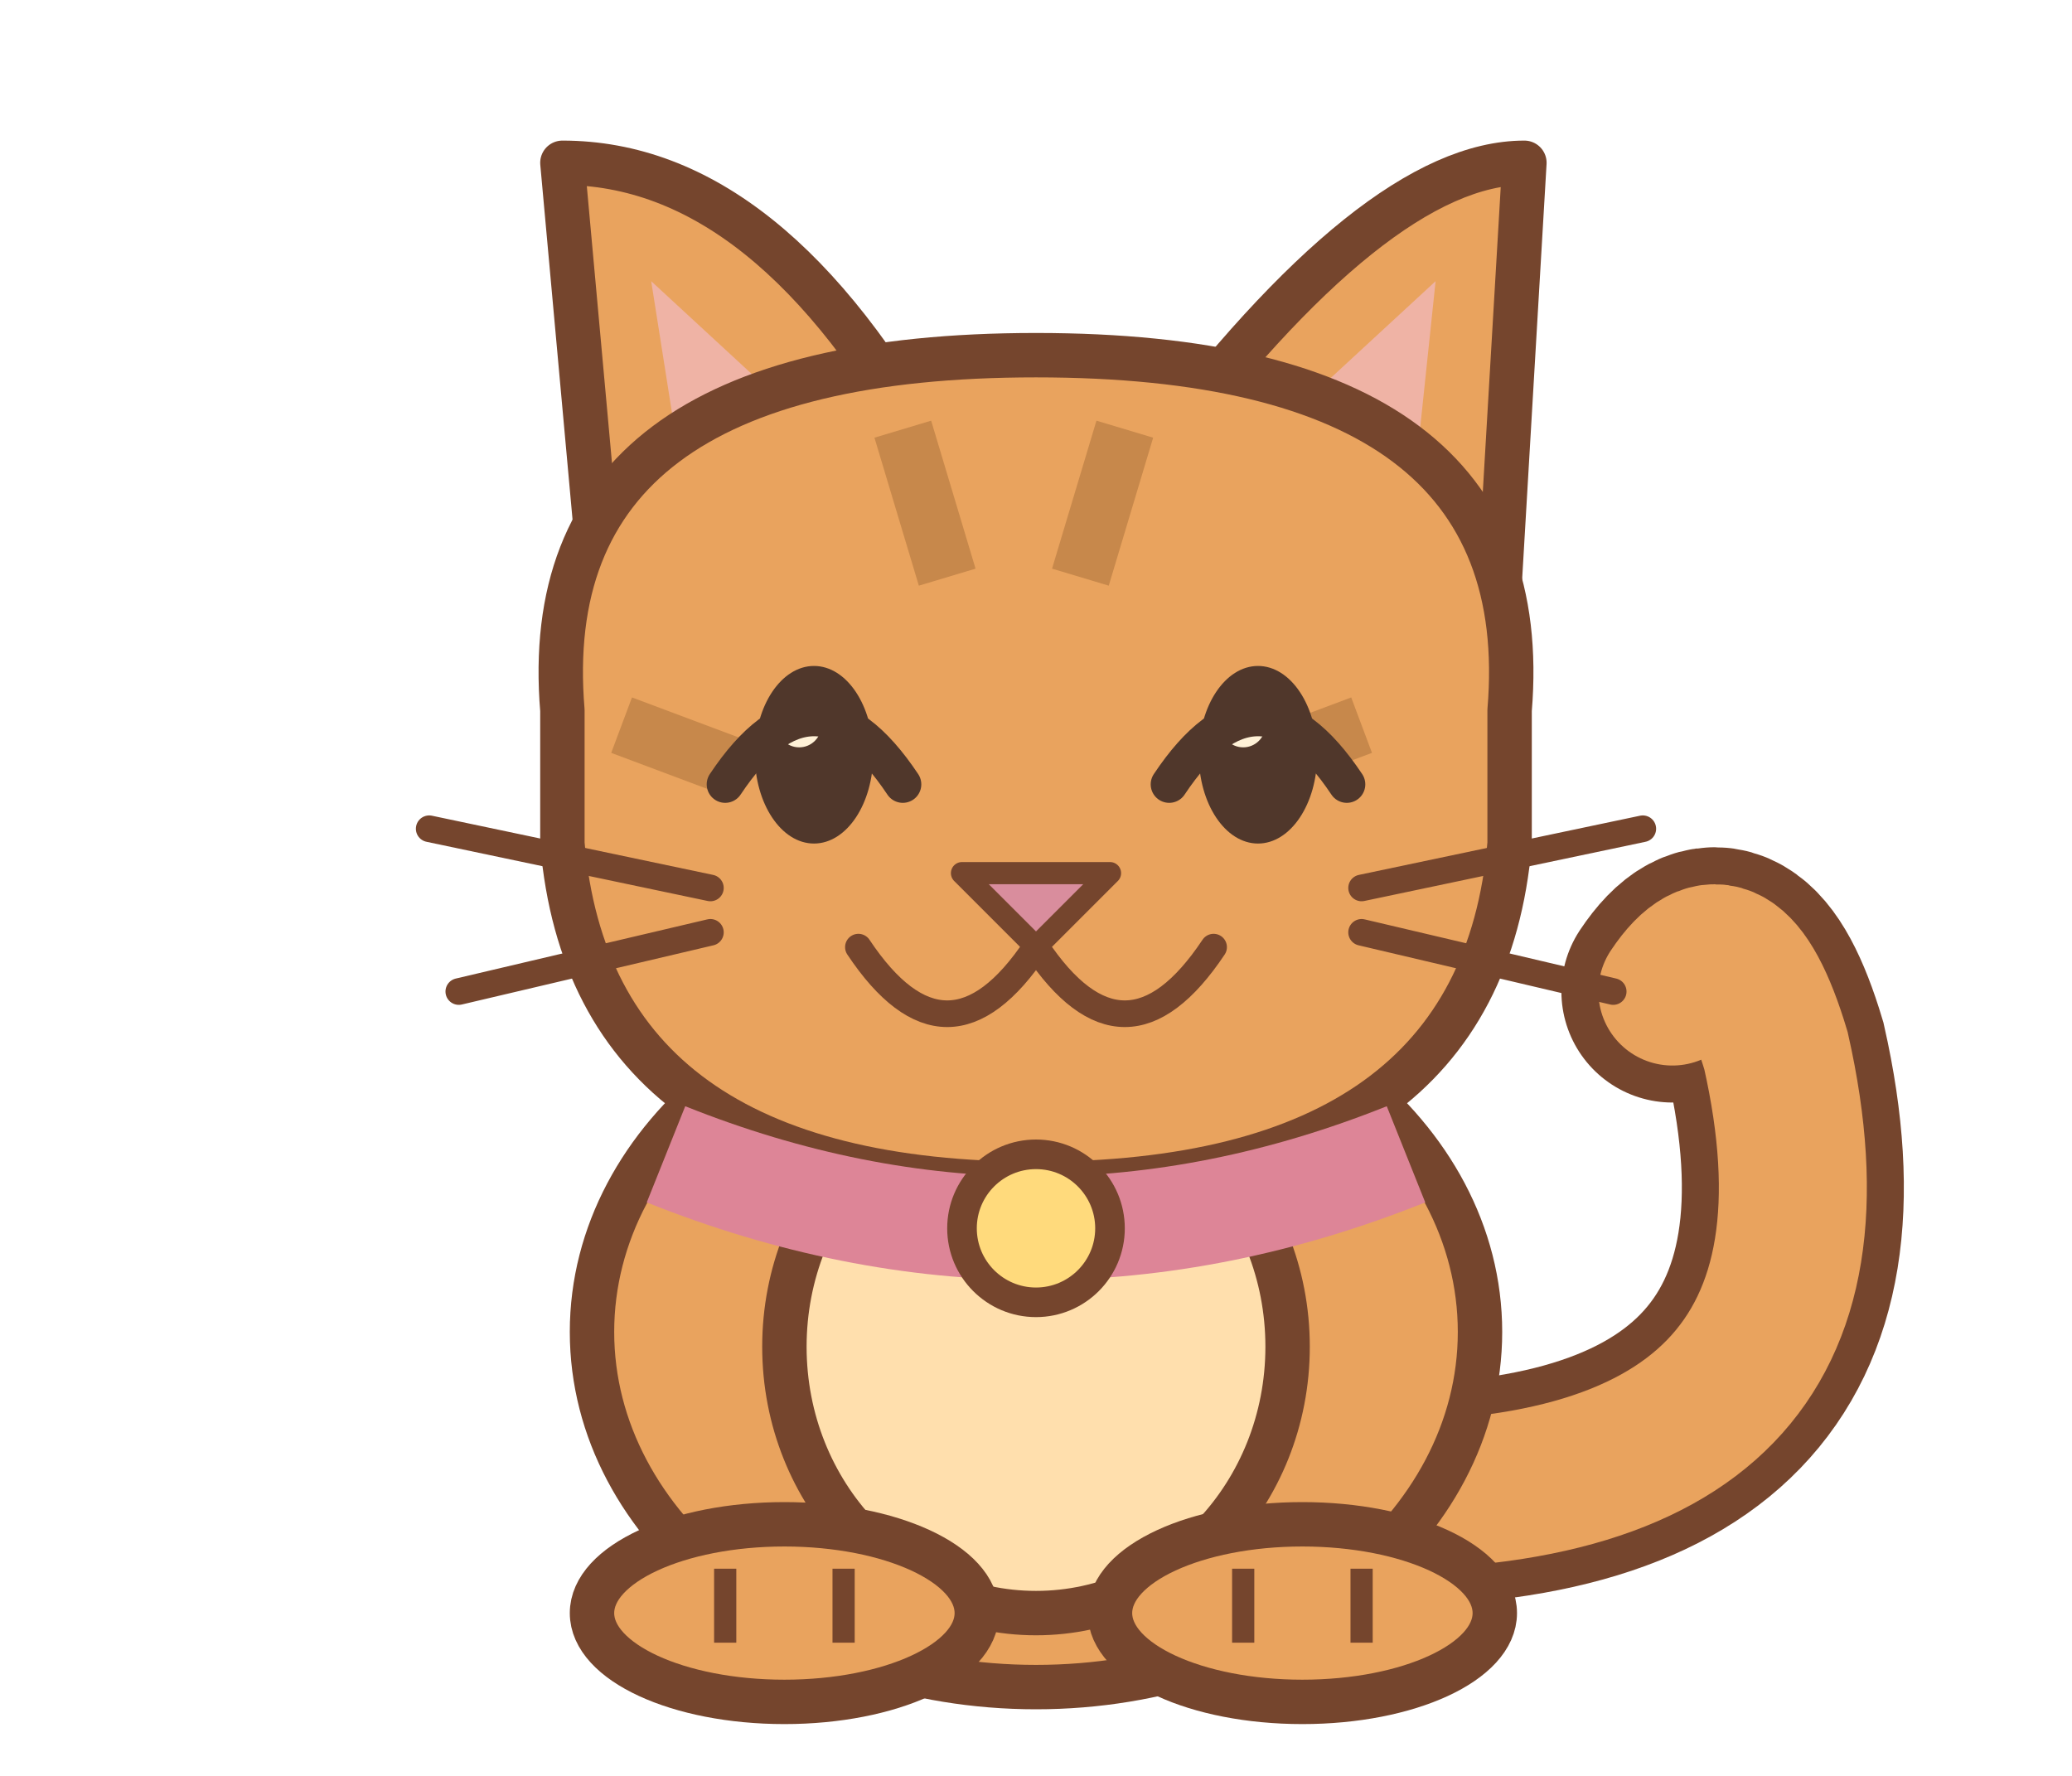
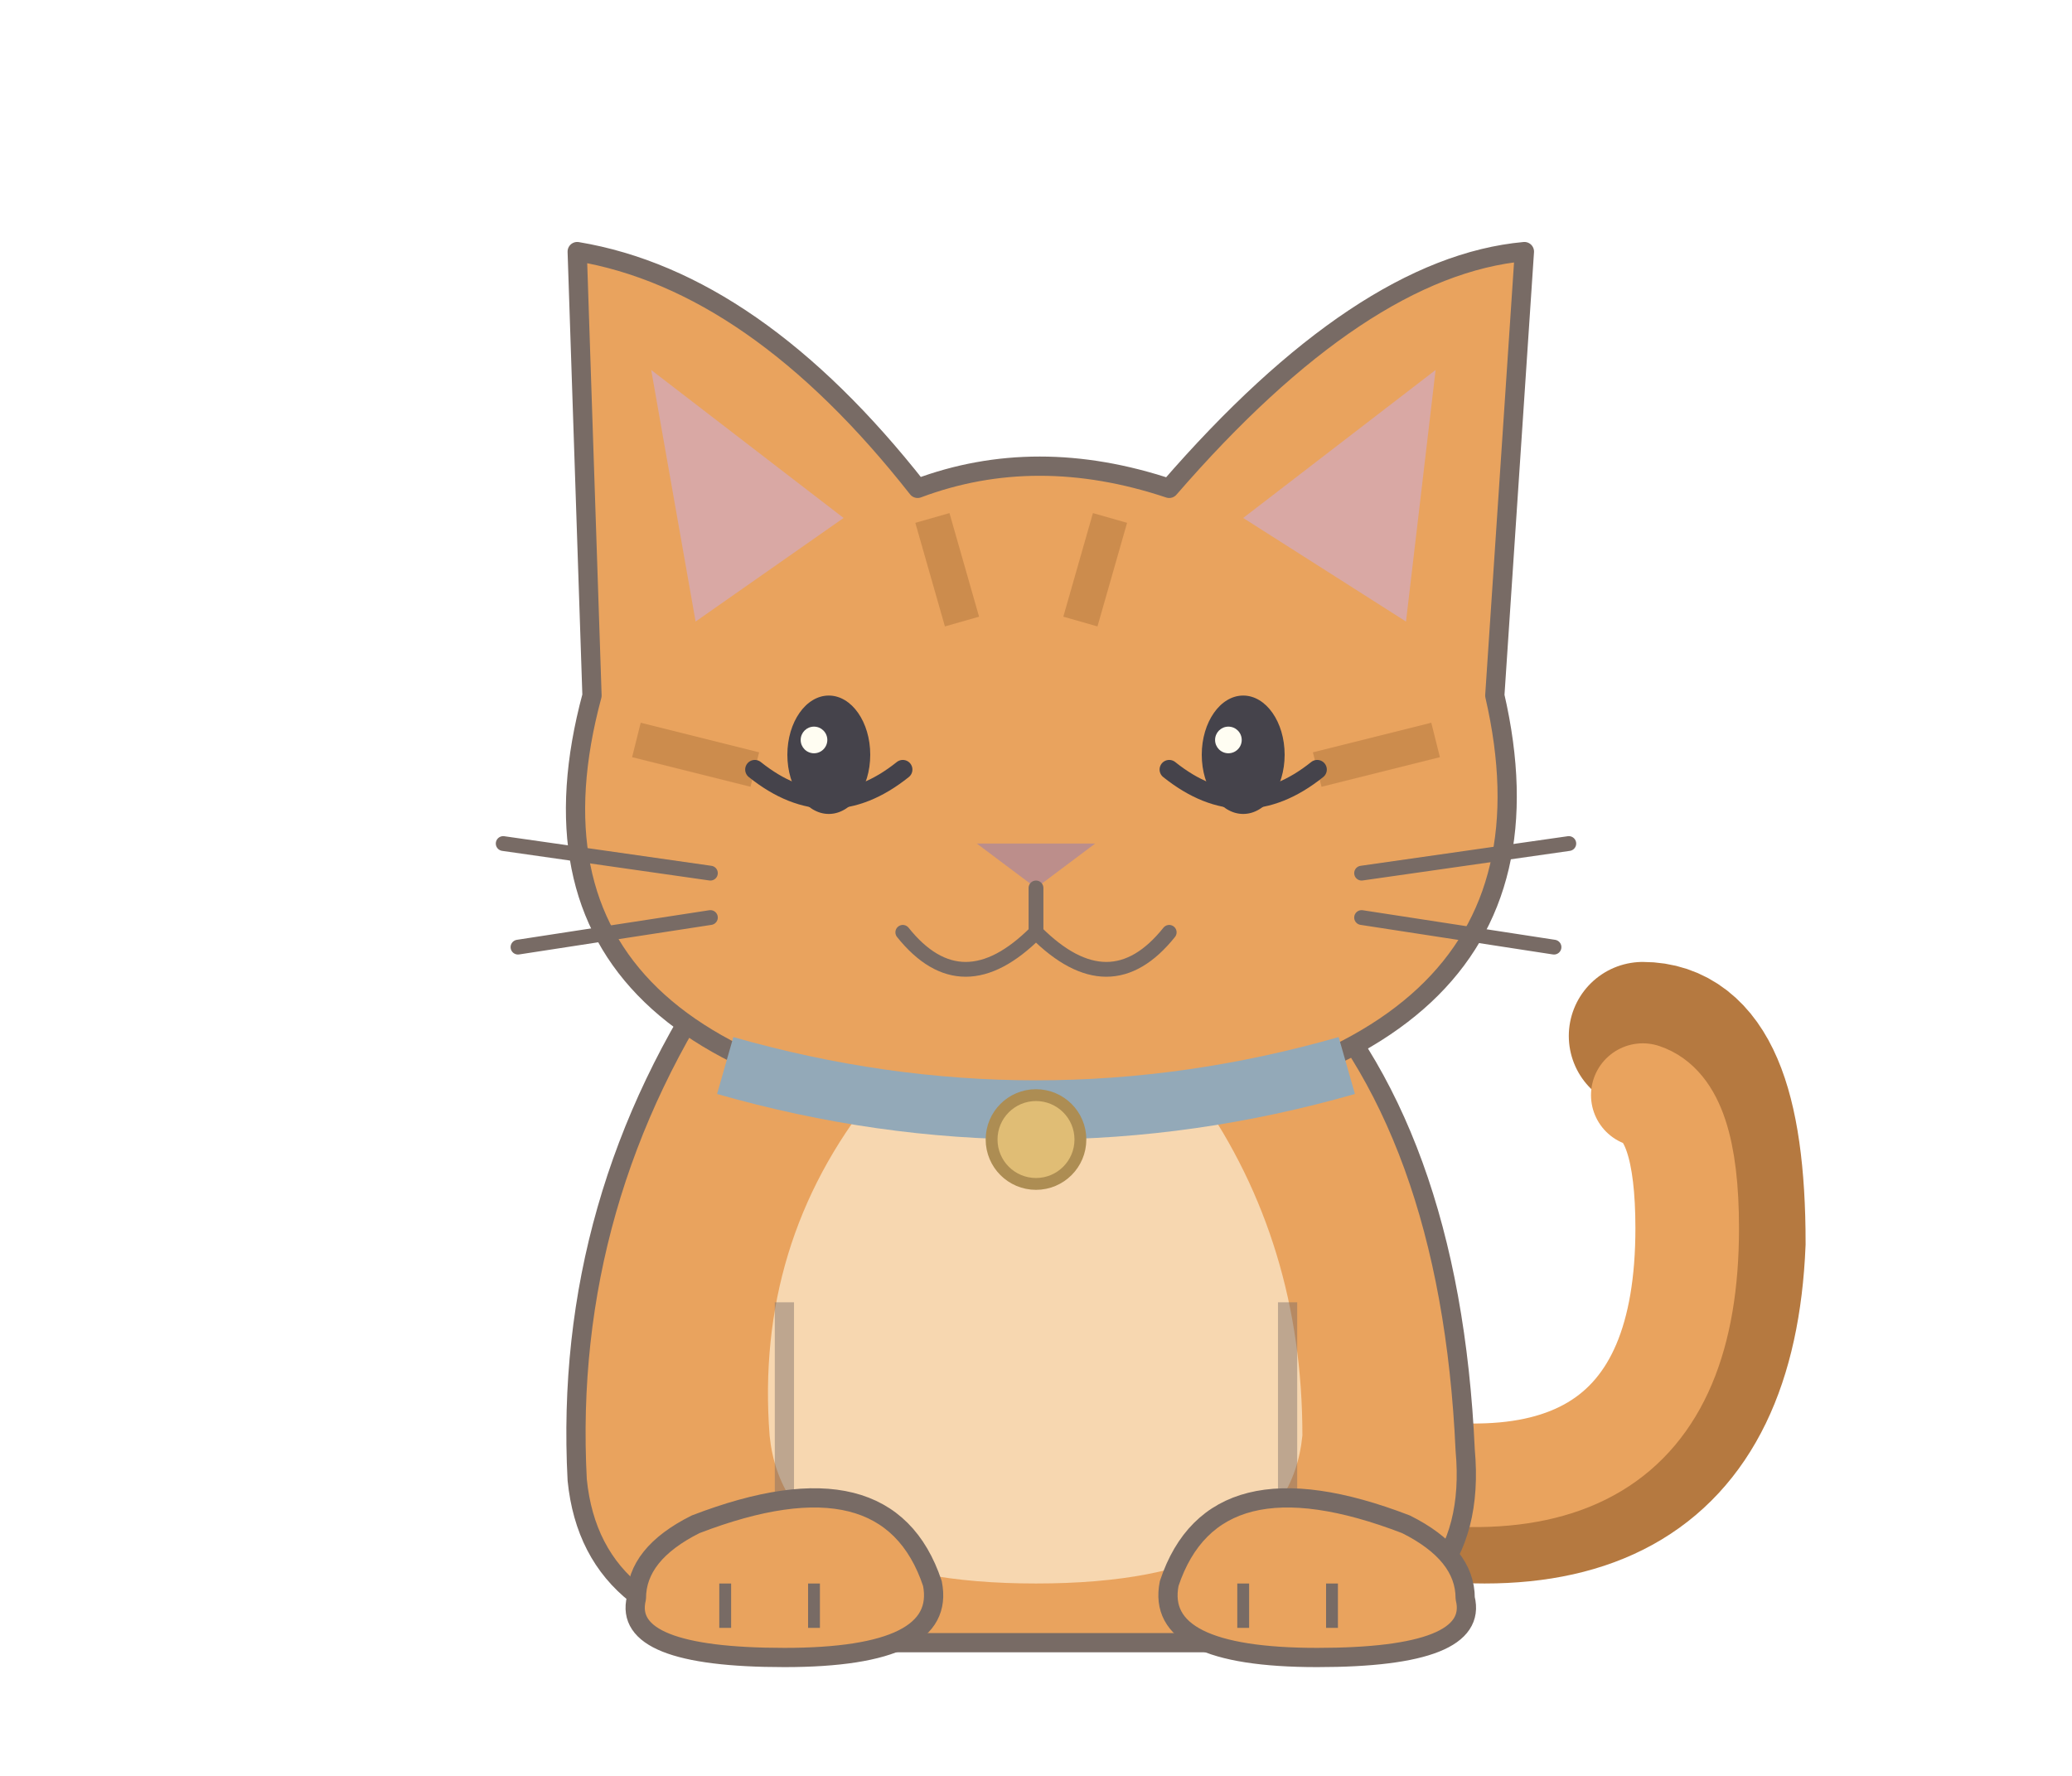
<svg xmlns="http://www.w3.org/2000/svg" width="140" height="120" viewBox="0 0 140 120">
-   <defs>
-     <linearGradient id="fur" x2="0" y2="1">
-       <stop stop-color="#E9A35E" />
-       <stop offset="1" stop-color="#E9A35E" />
-     </linearGradient>
-   </defs>
  <g id="tail" fill="none" stroke-linecap="round">
-     <path d="M91 101q36 1 29-30q-3-10-7-4" stroke="#75452d" stroke-width="15" />
-     <path d="M91 101q36 1 29-30q-3-10-7-4" stroke="#E9A35E" stroke-width="10" />
+     <path d="M88 100q28 8 29-16q0-14-6-14" stroke="#B57940" stroke-width="10" />
+     <path d="M89 98q25 7 25-15q0-8-3-9" stroke="#E9A35E" stroke-width="7" />
  </g>
-   <g id="body" stroke="#75452d" stroke-width="3" stroke-linejoin="round">
-     <ellipse cx="70" cy="90" rx="30" ry="24" fill="url(#fur)" />
-     <ellipse cx="70" cy="91" rx="17" ry="18" fill="#ffdfad" />
-     <path d="M41 44l-3-33q14 0 25 20m15 0q15-20 25-20l-2 34" fill="#E9A35E" />
-     <path d="m44 19 3 19 10-7m27 0 11 7 2-19" fill="#efb3a5" stroke="none" />
-     <path d="M38 48q-2-24 32-24q34 0 32 24v9q-2 23-32 23q-30 0-32-23Z" fill="#E9A35E" />
-     <path d="m61 29 3 10m12-10-3 10M42 49l8 3m42-3-8 3" stroke="#B57940" stroke-width="4" opacity=".65" />
-     <path d="M45 78q25 10 50 0" stroke="#dd8597" stroke-width="7" fill="none" />
-     <circle cx="70" cy="83" r="5" fill="#ffda7c" stroke-width="2" />
-     <ellipse cx="53" cy="109" rx="13" ry="6" fill="#E9A35E" />
-     <ellipse cx="88" cy="109" rx="13" ry="6" fill="#E9A35E" />
-     <path d="M49 106v5m8-5v5m27-5v5m8-5v5" stroke-width="1.5" />
-     <path d="m65 59 5 5 5-5Z" fill="#d98d9d" stroke-width="1.5" />
-     <path d="M70 64q-6 9-12 0m12 0q6 9 12 0M29 56l19 4m-17 7 17-4m63-7-19 4m17 7-17-4" fill="none" stroke-width="1.8" stroke-linecap="round" />
+   <g id="body" stroke="#786b65" stroke-width="1.3" stroke-linejoin="round">
+     <path d="M49 65q-11 16-10 35q1 10 14 11h35q12-2 11-13q-1-22-12-33Z" fill="#E9A35E" />
+     <path d="M59 74q-8 10-7 23q1 10 18 10t18-10q0-13-7-23Z" fill="#fff2db" stroke="none" opacity=".65" />
+     <path d="M40 47 39 17q12 2 23 16q8-3 17 0q13-15 24-16l-2 30q6 26-31 29Q33 73 40 47Z" fill="#E9A35E" />
+     <path d="m44 25 3 17 10-7m27 0 11 7 2-17" fill="#d9a8a4" stroke="none" />
+     <path d="m63 35 2 7m10-7-2 7M43 50l8 2m46-2-8 2" stroke="#B57940" stroke-width="2.4" opacity=".55" />
+     <path d="M49 72q21 6 42 0" stroke="#93a9b8" stroke-width="4" fill="none" />
+     <circle cx="70" cy="77" r="3" fill="#e0bd75" stroke="#ad8d53" stroke-width=".8" />
+     <path d="M53 88v16m34-16v16" fill="none" opacity=".45" />
+     <path d="M47 103q13-5 16 4q1 5-10 5t-10-4q0-3 4-5Zm32 4q3-9 16-4q4 2 4 5q1 4-10 4t-10-5Z" fill="#E9A35E" />
+     <path d="m49 107 0 3m6-3v3m29-3v3m6-3v3" stroke-width=".8" />
+     <path d="m66 57 4 3 4-3Z" fill="#bc8e8b" stroke="none" />
+     <path d="M70 60v3q-5 5-9 0m9 0q5 5 9 0M34 57l14 2m-13 5 13-2m58-5-14 2m13 5-13-2" fill="none" stroke-width="1" stroke-linecap="round" />
  </g>
-   <g id="eyes" fill="#50372b">
-     <ellipse cx="55" cy="51" rx="4" ry="6" />
-     <ellipse cx="85" cy="51" rx="4" ry="6" />
-     <circle cx="54" cy="49" r="1.5" fill="#fff1d7" />
-     <circle cx="84" cy="49" r="1.5" fill="#fff1d7" />
+   <g id="eyes" fill="#45434b">
+     <ellipse cx="56" cy="51" rx="2.8" ry="4" />
+     <ellipse cx="84" cy="51" rx="2.8" ry="4" />
+     <circle cx="55" cy="50" r=".9" fill="#fffdf2" />
+     <circle cx="83" cy="50" r=".9" fill="#fffdf2" />
  </g>
-   <g id="lids" stroke="#50372b" stroke-width="2.5" fill="none" stroke-linecap="round">
-     <path d="M49 53q6-9 12 0m18 0q6-9 12 0" />
+   <g id="lids" stroke="#45434b" stroke-width="1.3" fill="none" stroke-linecap="round">
+     <path d="M51 52q5 4 10 0m18 0q5 4 10 0" />
  </g>
</svg>
